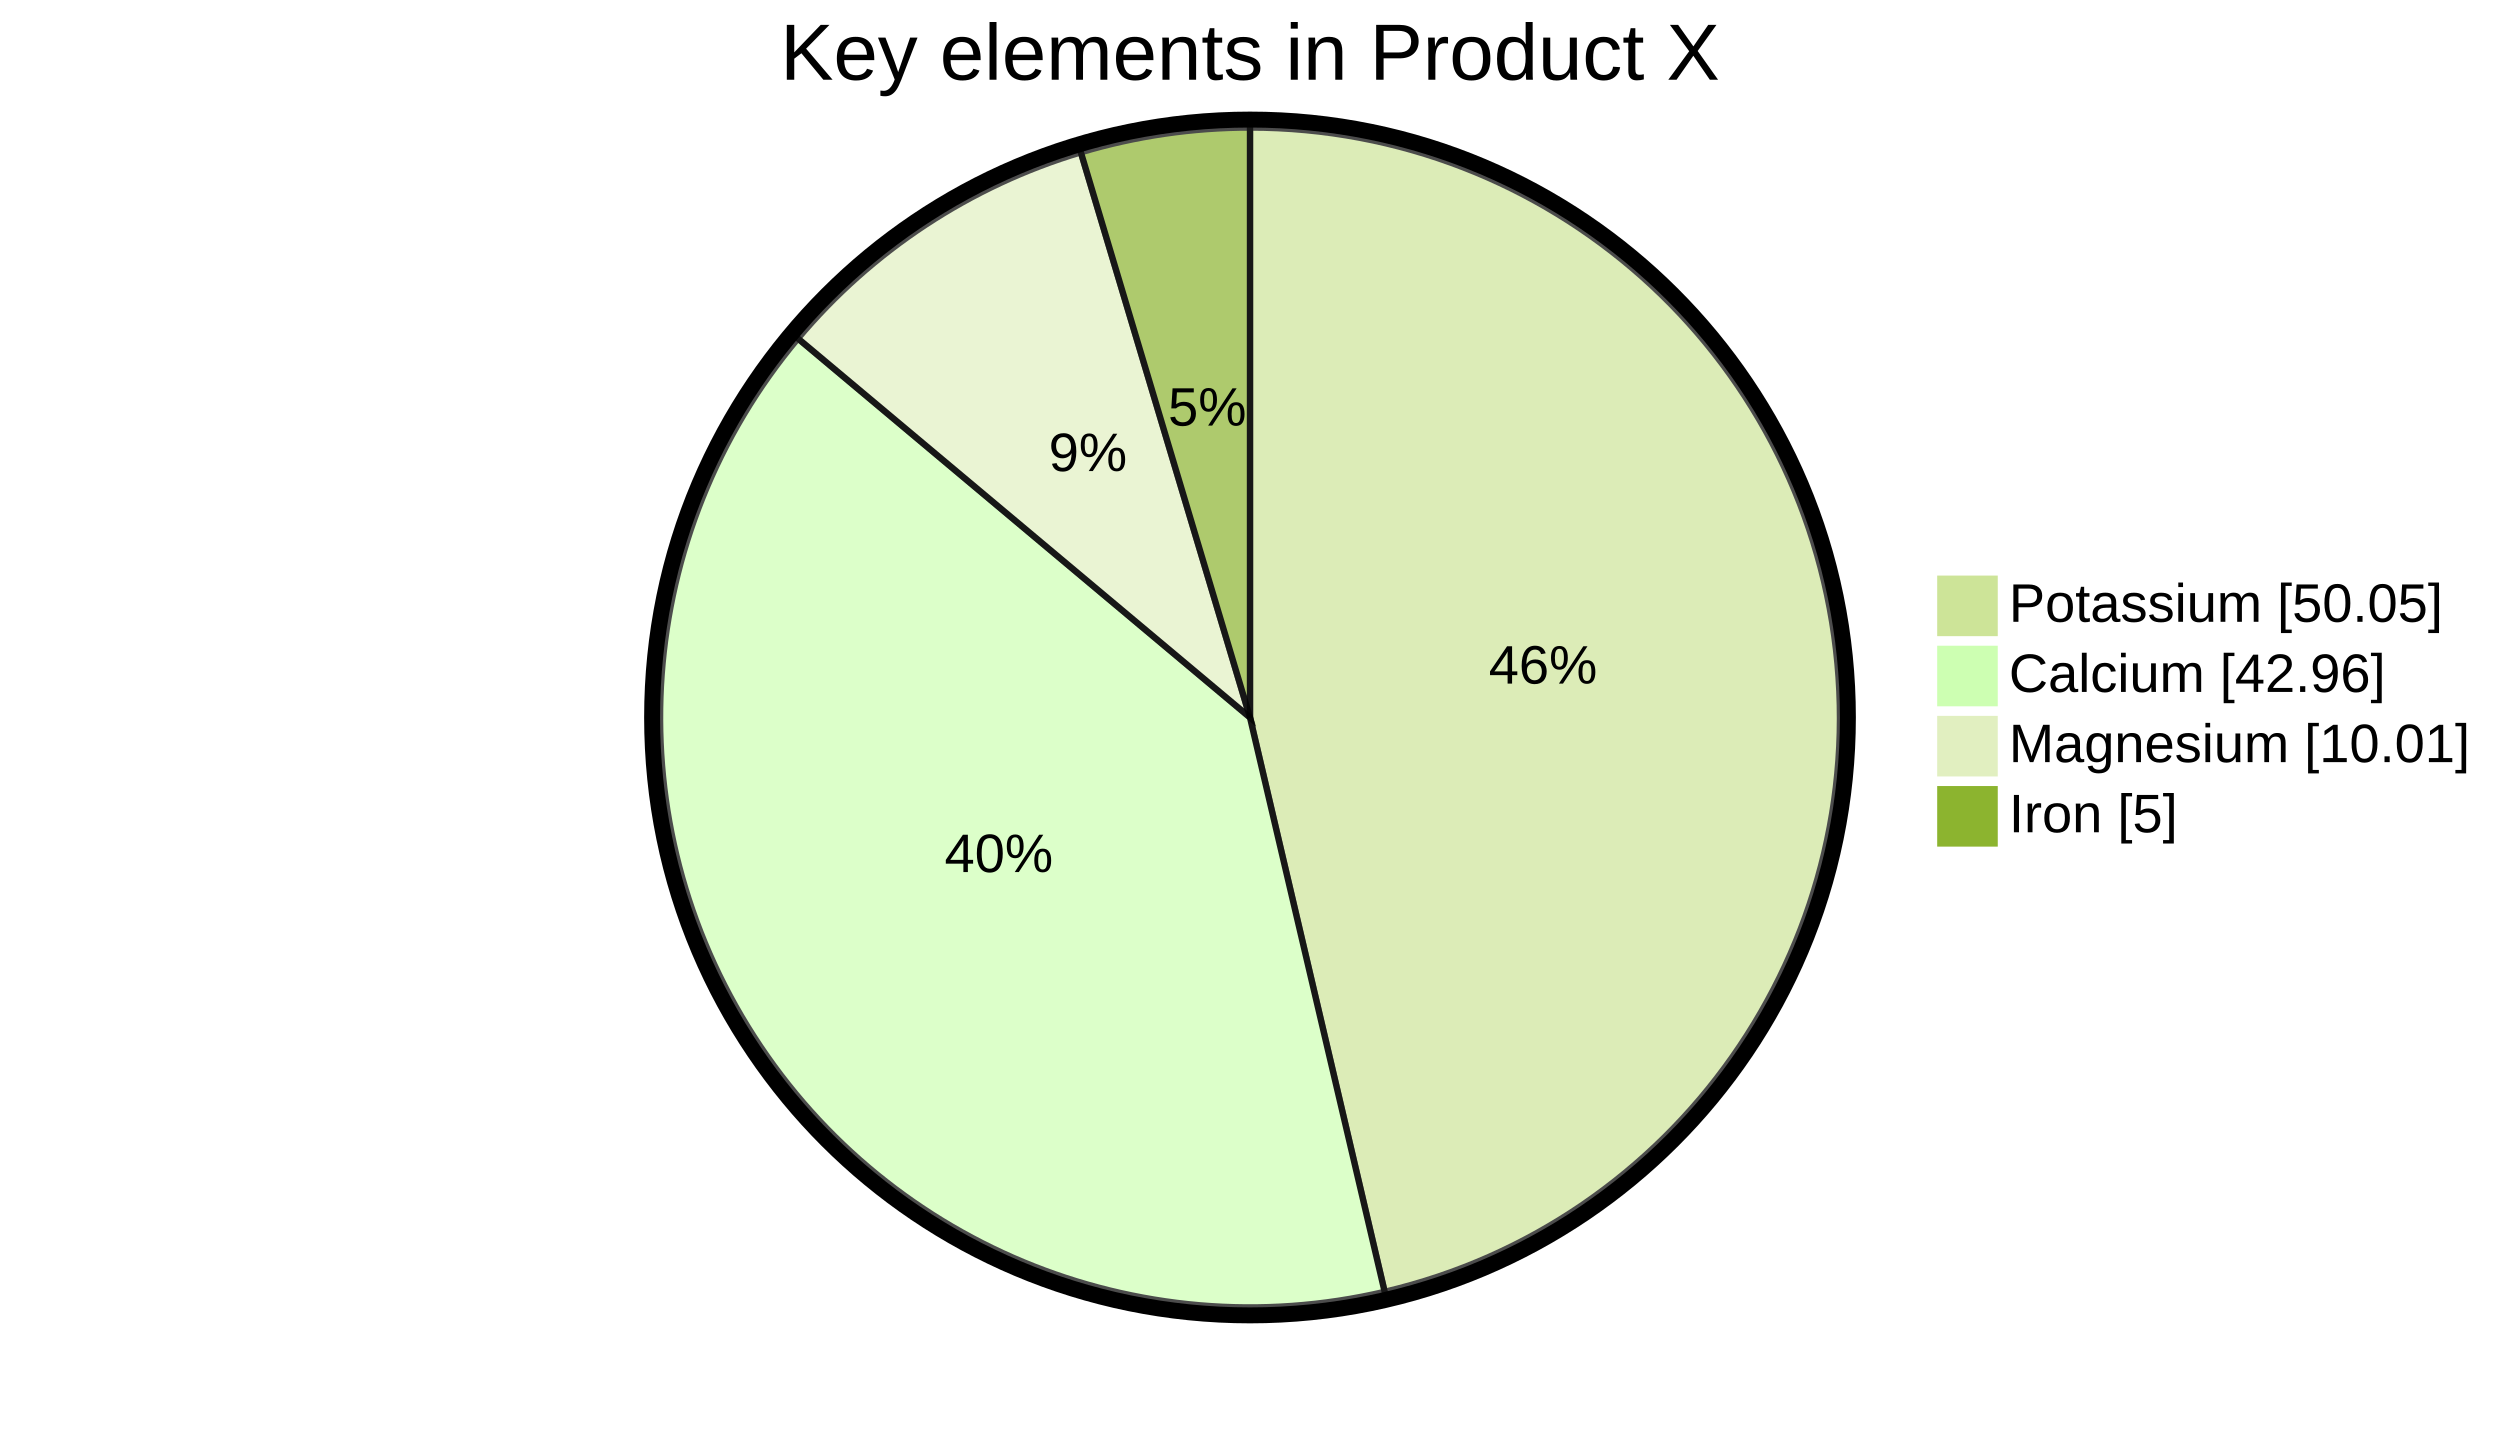
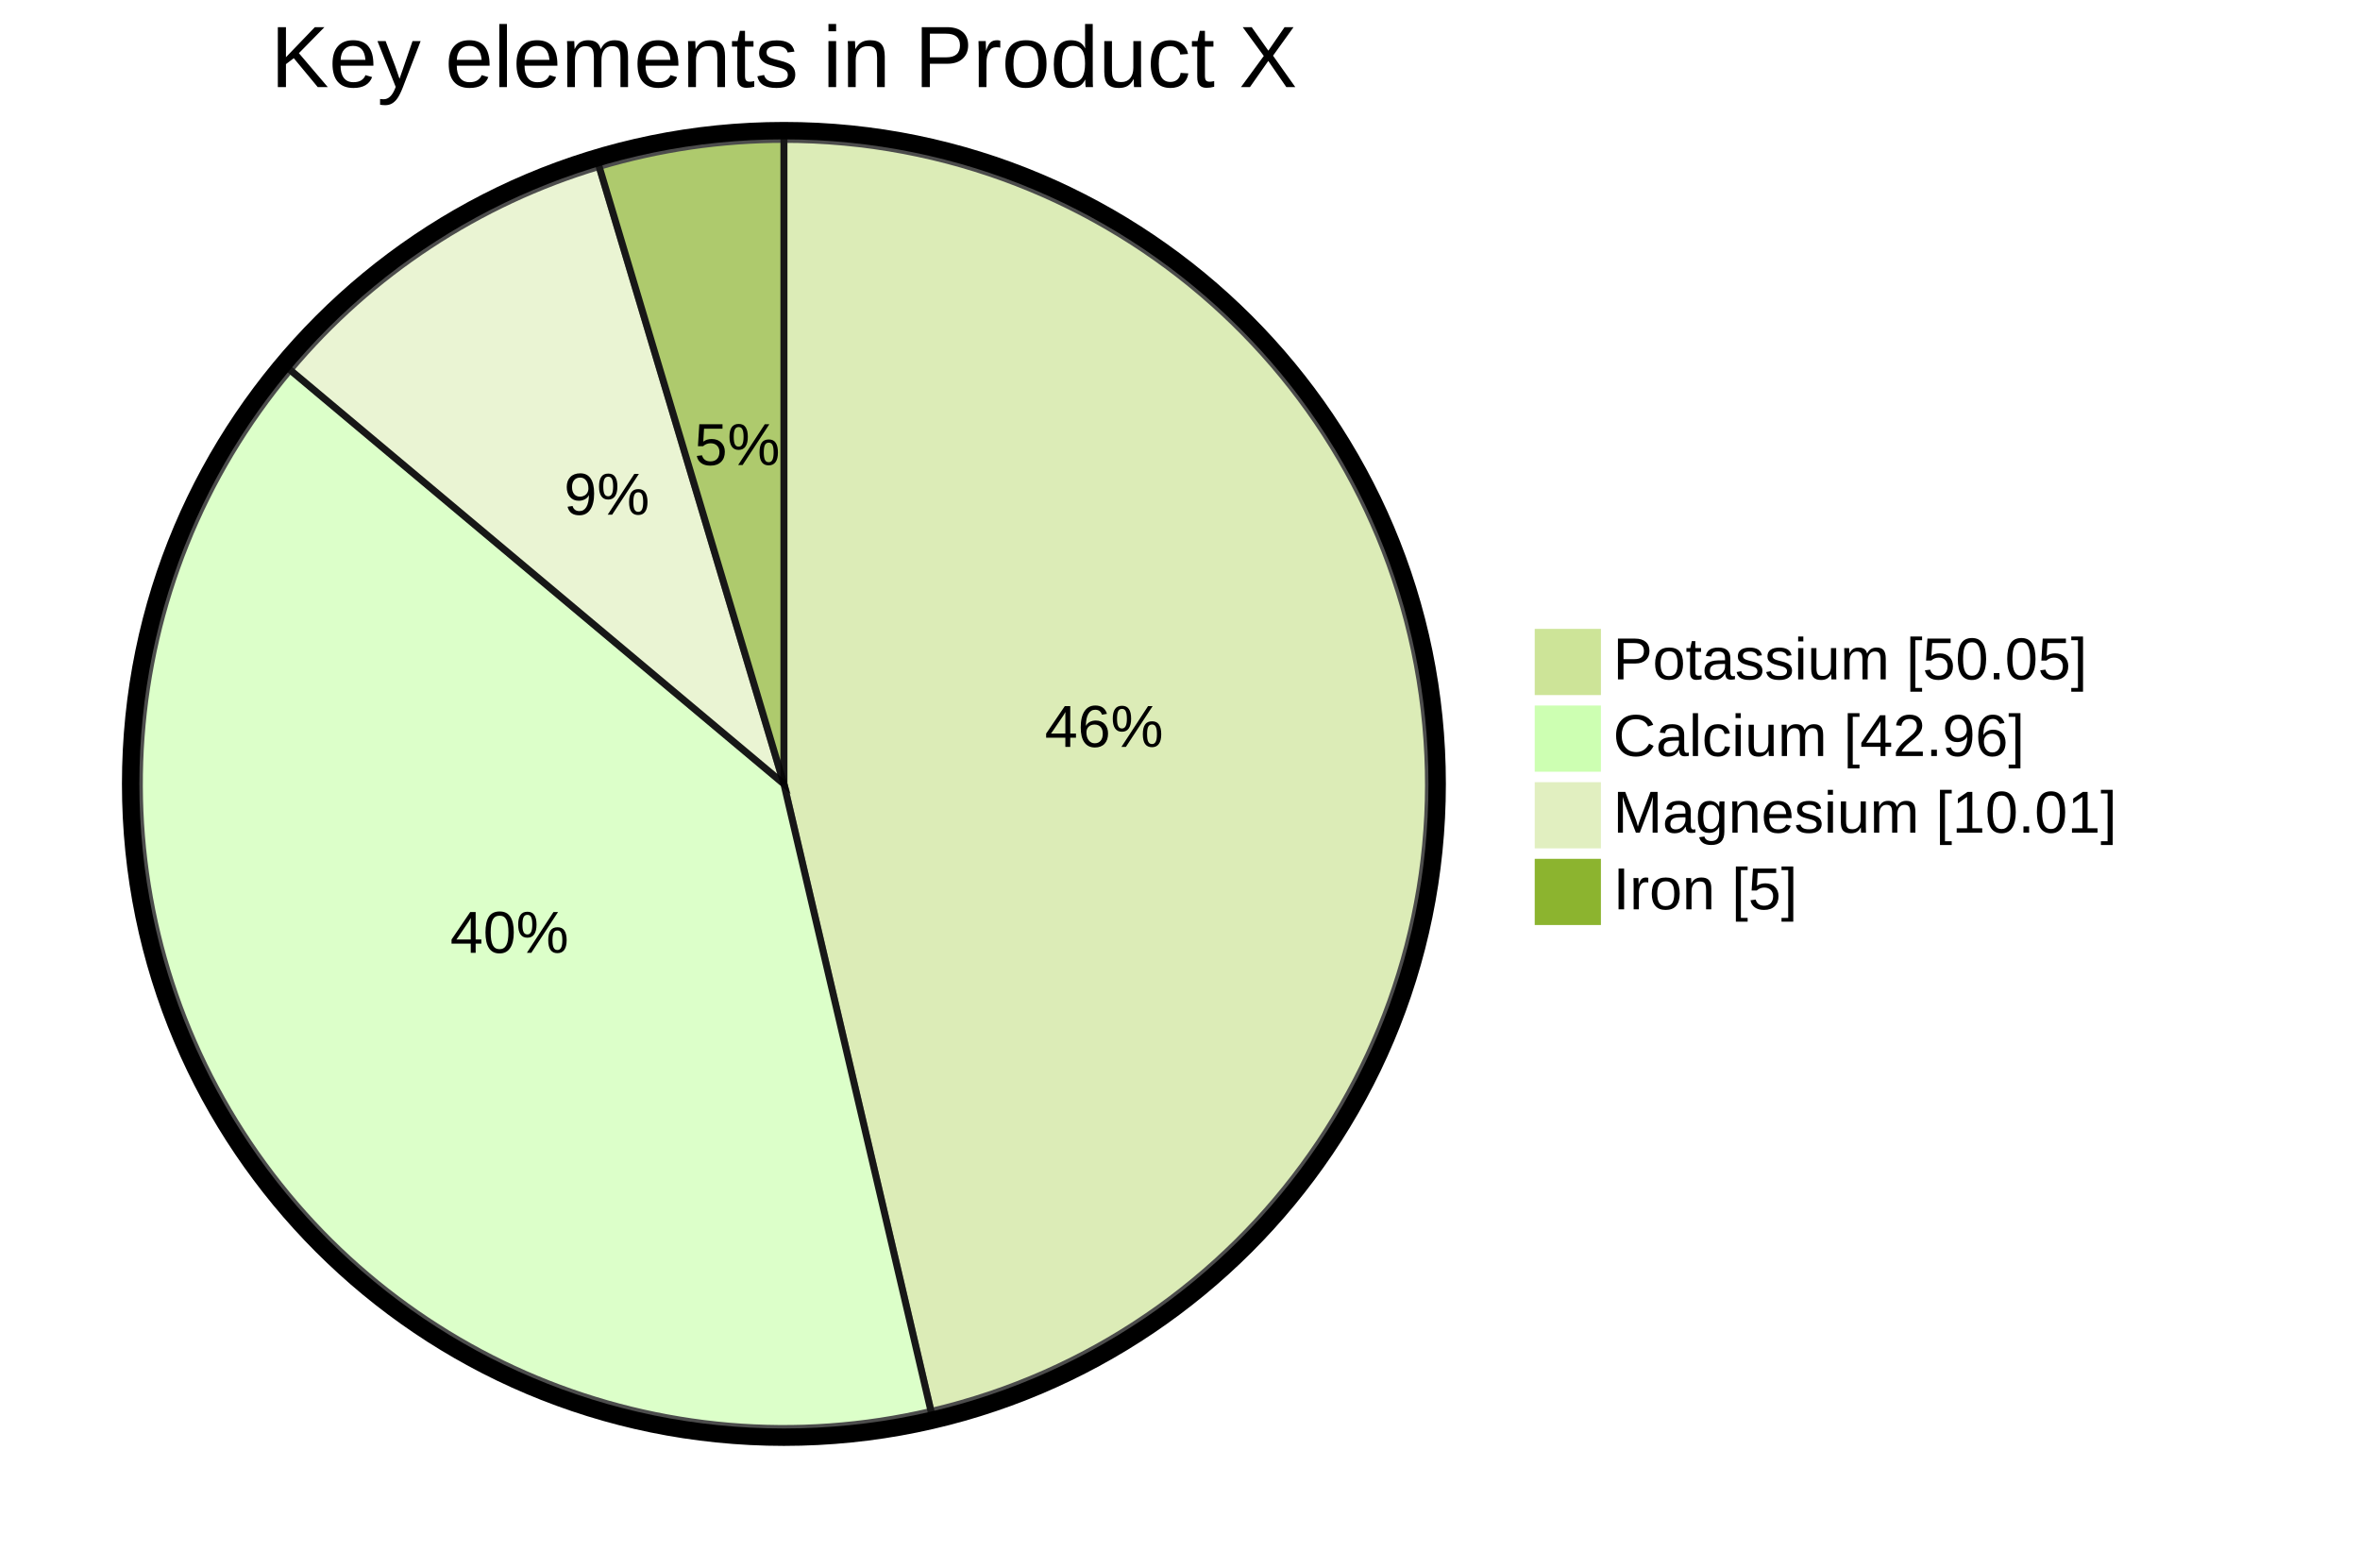
- <svg xmlns="http://www.w3.org/2000/svg" aria-roledescription="pie" role="graphics-document document" style="max-width: 784px; background-color: white;" viewBox="0 0 784 450" width="100%" id="my-svg">
+ <svg xmlns="http://www.w3.org/2000/svg" aria-roledescription="pie" role="graphics-document document" style="max-width: 677.375px; background-color: white;" viewBox="0 0 677.375 450" width="100%" id="my-svg">
  <style>#my-svg{font-family:"trebuchet ms",verdana,arial,sans-serif;font-size:16px;fill:#000000;}#my-svg .error-icon{fill:#552222;}#my-svg .error-text{fill:#552222;stroke:#552222;}#my-svg .edge-thickness-normal{stroke-width:2px;}#my-svg .edge-thickness-thick{stroke-width:3.5px;}#my-svg .edge-pattern-solid{stroke-dasharray:0;}#my-svg .edge-pattern-dashed{stroke-dasharray:3;}#my-svg .edge-pattern-dotted{stroke-dasharray:2;}#my-svg .marker{fill:#000000;stroke:#000000;}#my-svg .marker.cross{stroke:#000000;}#my-svg svg{font-family:"trebuchet ms",verdana,arial,sans-serif;font-size:16px;}#my-svg .pieCircle{stroke:black;stroke-width:2px;opacity:0.7;}#my-svg .pieOuterCircle{stroke:black;stroke-width:5px;fill:none;}#my-svg .pieTitleText{text-anchor:middle;font-size:25px;fill:black;font-family:"trebuchet ms",verdana,arial,sans-serif;}#my-svg .slice{font-family:"trebuchet ms",verdana,arial,sans-serif;fill:#000000;font-size:17px;}#my-svg .legend text{fill:black;font-family:"trebuchet ms",verdana,arial,sans-serif;font-size:17px;}#my-svg :root{--mermaid-font-family:"trebuchet ms",verdana,arial,sans-serif;}</style>
  <g />
-   <g transform="translate(392,225)">
+   <g transform="translate(225,225)">
    <circle class="pieOuterCircle" r="187.5" cy="0" cx="0" />
    <path class="pieCircle" fill="#cde498" d="M1.1327982892113017e-14,-185A185,185,0,0,1,42.237,180.114L0,0Z" />
    <path class="pieCircle" fill="#cdffb2" d="M42.237,180.114A185,185,0,0,1,-141.768,-118.856L0,0Z" />
    <path class="pieCircle" fill="hsl(78.158, 58.462%, 84.51%)" d="M-141.768,-118.856A185,185,0,0,1,-53.049,-177.231L0,0Z" />
    <path class="pieCircle" fill="hsl(78.158, 58.462%, 44.51%)" d="M-53.049,-177.231A185,185,0,0,1,1.303290589681841e-13,-185L0,0Z" />
    <text style="text-anchor: middle;" class="slice" transform="translate(91.88721,-10.62973)">46%</text>
    <text style="text-anchor: middle;" class="slice" transform="translate(-78.77559,48.48356)">40%</text>
    <text style="text-anchor: middle;" class="slice" transform="translate(-50.84373,-77.27331)">9%</text>
    <text style="text-anchor: middle;" class="slice" transform="translate(-13.40373,-91.52371)">5%</text>
    <text class="pieTitleText" y="-200" x="0">Key elements in Product X</text>
    <g transform="translate(216,-44)" class="legend">
      <rect style="fill: rgb(205, 228, 152); stroke: rgb(205, 228, 152);" height="18" width="18" />
      <text y="14" x="22">Potassium [50.05]</text>
    </g>
    <g transform="translate(216,-22)" class="legend">
      <rect style="fill: rgb(205, 255, 178); stroke: rgb(205, 255, 178);" height="18" width="18" />
      <text y="14" x="22">Calcium [42.96]</text>
    </g>
    <g transform="translate(216,0)" class="legend">
      <rect style="fill: rgb(225, 239, 192); stroke: rgb(225, 239, 192);" height="18" width="18" />
      <text y="14" x="22">Magnesium [10.01]</text>
    </g>
    <g transform="translate(216,22)" class="legend">
      <rect style="fill: rgb(140, 180, 47); stroke: rgb(140, 180, 47);" height="18" width="18" />
      <text y="14" x="22">Iron [5]</text>
    </g>
  </g>
</svg>
